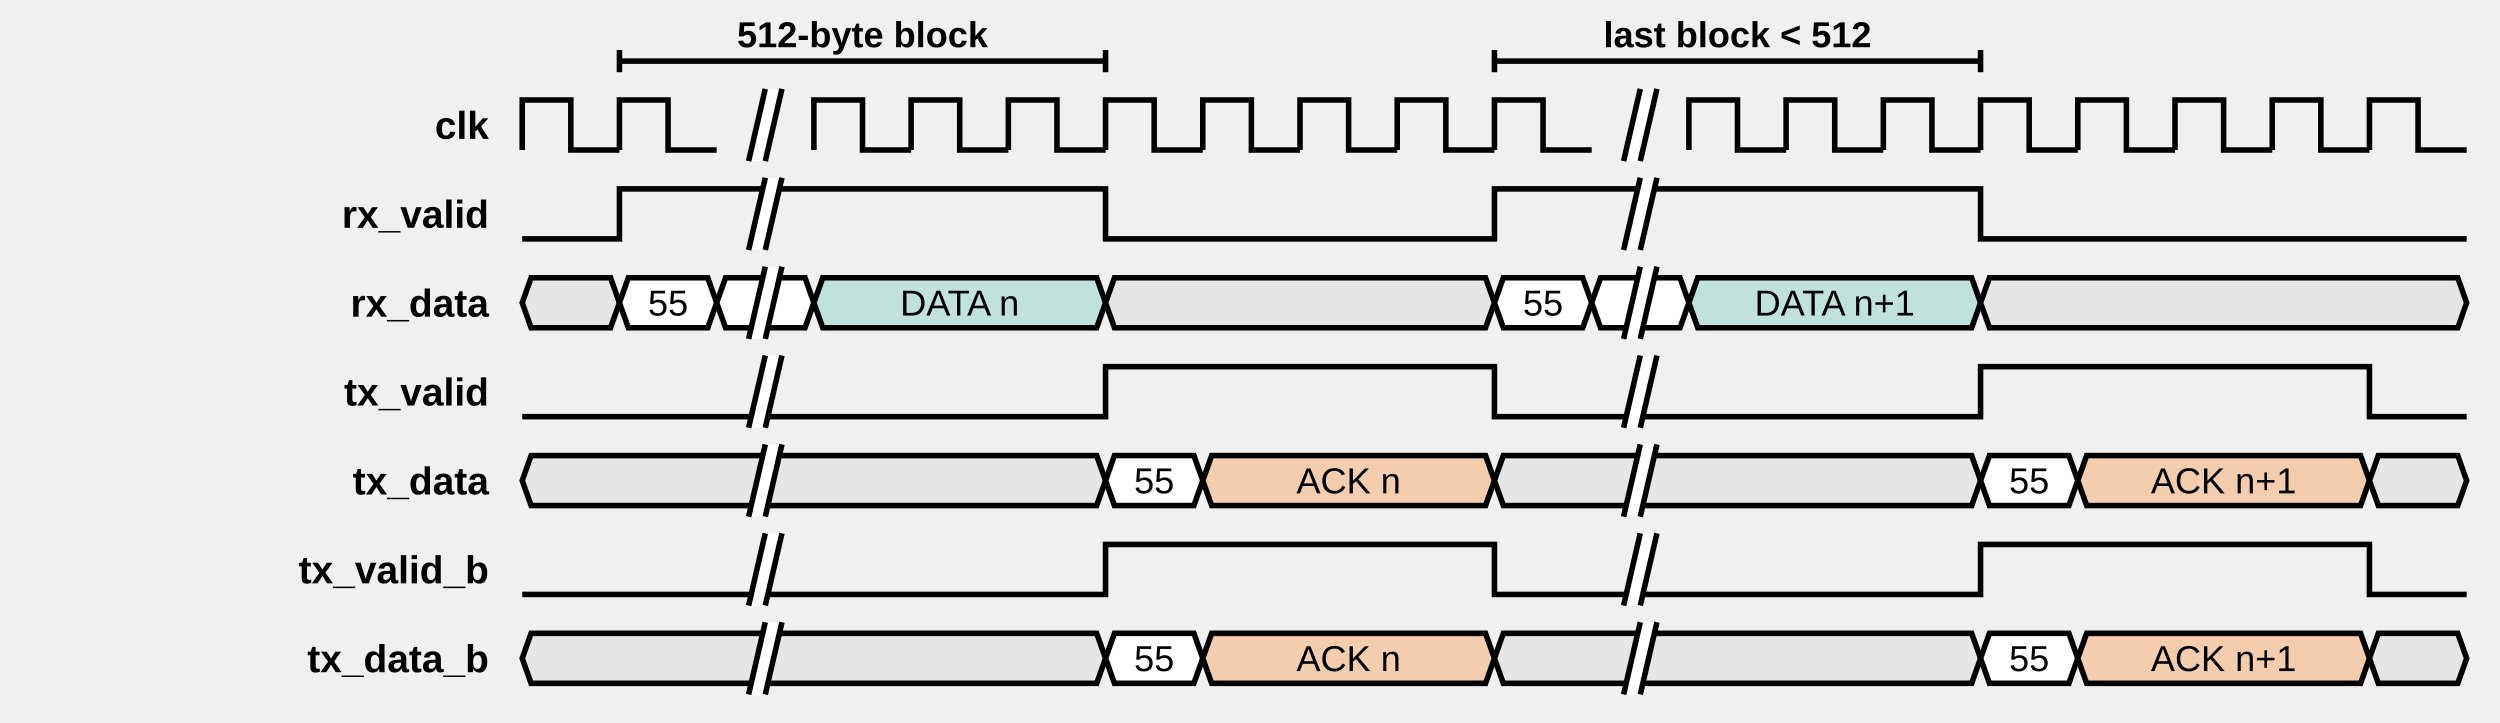
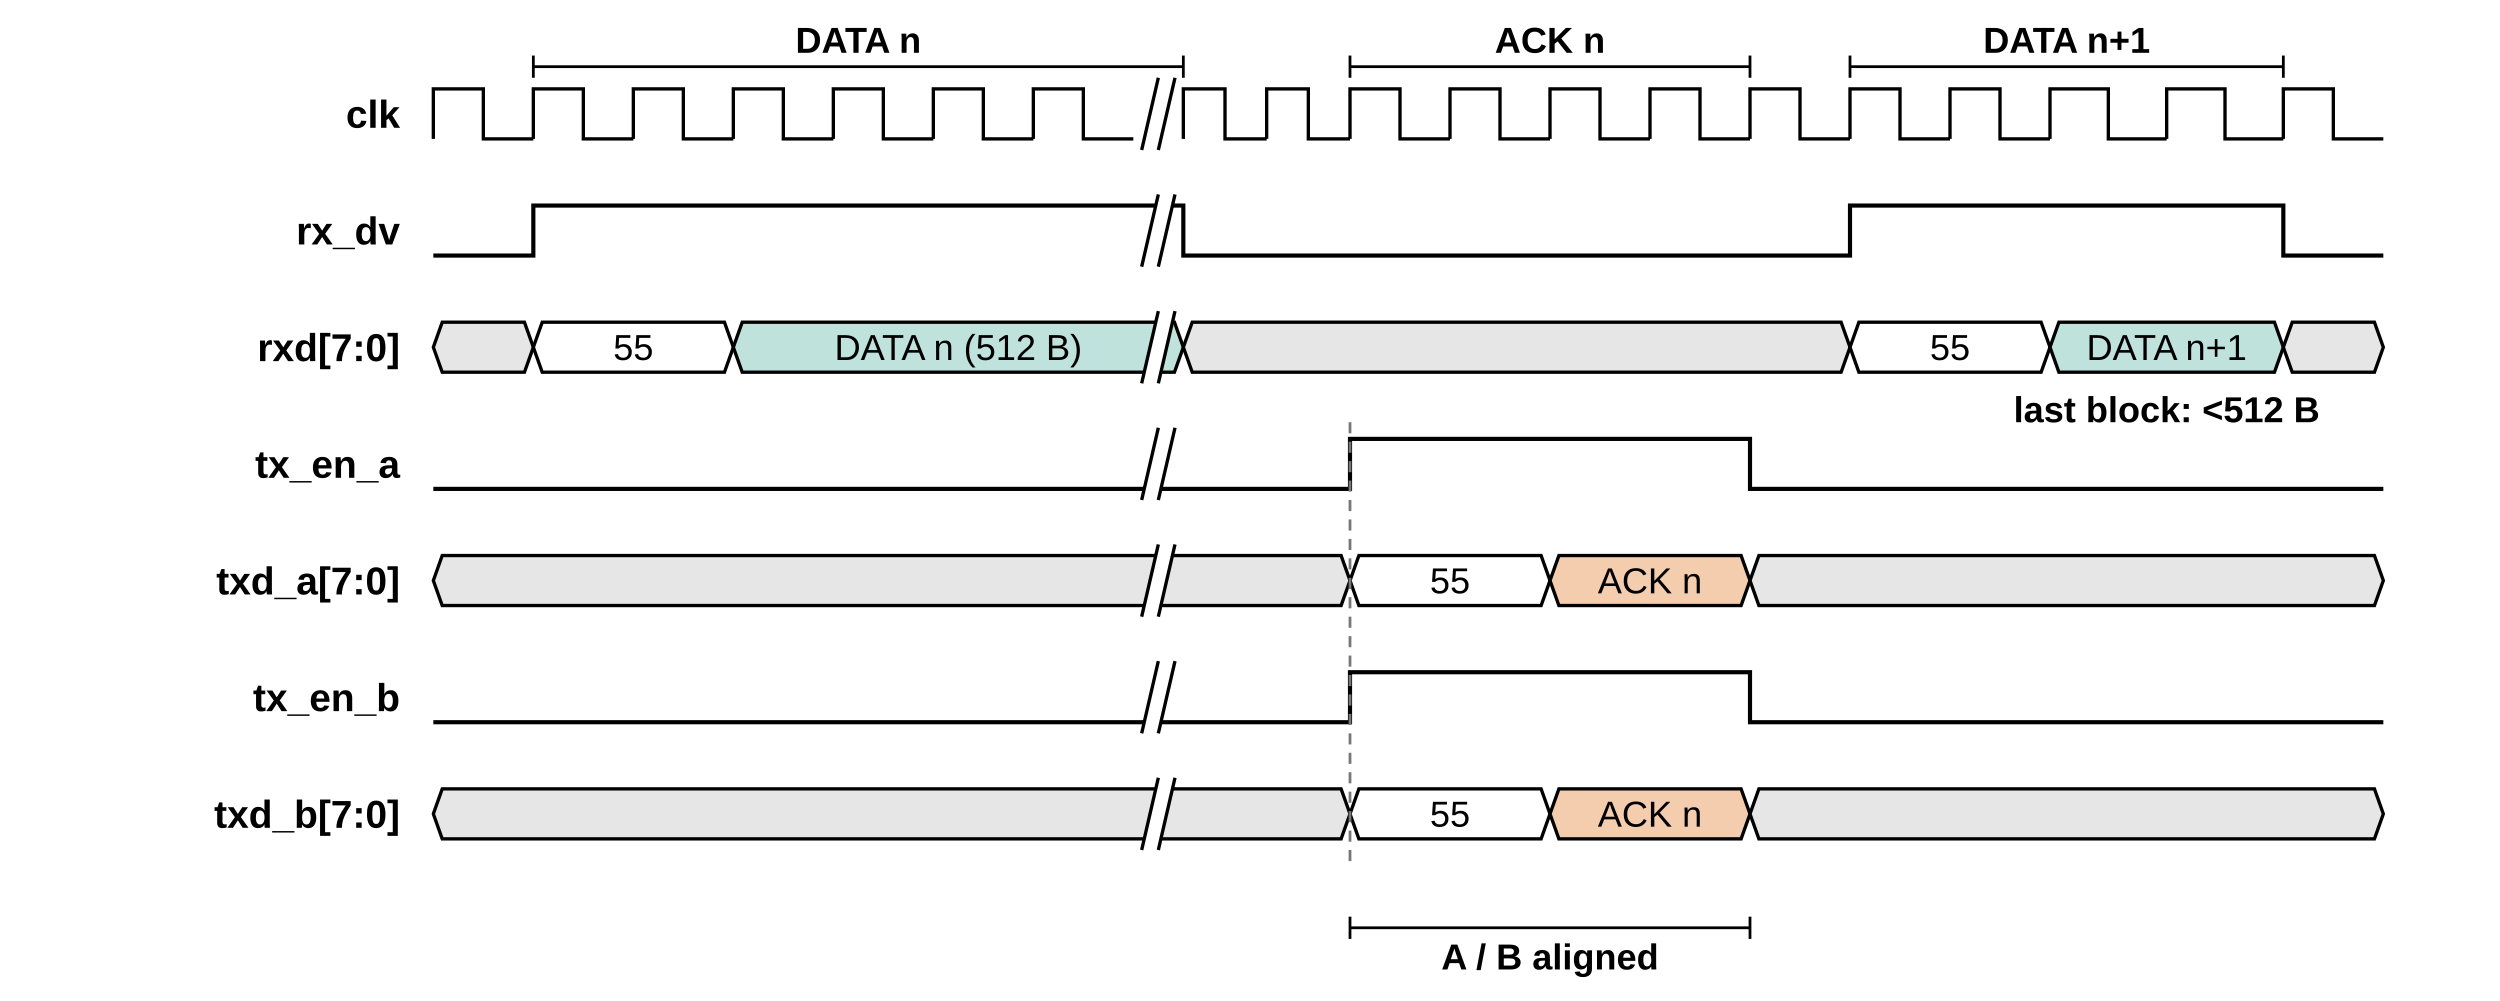
- <svg xmlns="http://www.w3.org/2000/svg" width="450pt" height="130pt" viewBox="0 0 450 130">
+ <svg xmlns="http://www.w3.org/2000/svg" width="450pt" height="180pt" viewBox="0 0 450 180">
  <style>text { font-family: Arial, Helvetica, sans-serif; }</style>
-   <style>path, line, polygon { stroke-width: 1.0; }</style>
-   <text x="88.00" y="25.00" font-size="7.0" text-anchor="end" fill="#000" font-weight="bold">clk</text>
-   <path d="M 94.00 27.00 L 94.00 18.00 L 102.75 18.00 L 102.75 27.00 L 111.50 27.00" fill="none" stroke="#000" stroke-width="0.6" />
-   <path d="M 111.50 27.00 L 111.50 18.00 L 120.25 18.00 L 120.25 27.00 L 129.00 27.00" fill="none" stroke="#000" stroke-width="0.6" />
-   <path d="M 146.50 27.00 L 146.50 18.00 L 155.25 18.00 L 155.25 27.00 L 164.00 27.00" fill="none" stroke="#000" stroke-width="0.6" />
-   <path d="M 164.00 27.00 L 164.00 18.00 L 172.75 18.00 L 172.75 27.00 L 181.50 27.00" fill="none" stroke="#000" stroke-width="0.6" />
-   <path d="M 181.50 27.00 L 181.50 18.00 L 190.25 18.00 L 190.25 27.00 L 199.00 27.00" fill="none" stroke="#000" stroke-width="0.6" />
-   <path d="M 199.00 27.00 L 199.00 18.00 L 207.75 18.00 L 207.75 27.00 L 216.50 27.00" fill="none" stroke="#000" stroke-width="0.6" />
-   <path d="M 216.50 27.00 L 216.50 18.00 L 225.25 18.00 L 225.25 27.00 L 234.00 27.00" fill="none" stroke="#000" stroke-width="0.6" />
-   <path d="M 234.00 27.00 L 234.00 18.00 L 242.75 18.00 L 242.75 27.00 L 251.50 27.00" fill="none" stroke="#000" stroke-width="0.6" />
-   <path d="M 251.50 27.00 L 251.50 18.00 L 260.25 18.00 L 260.25 27.00 L 269.00 27.00" fill="none" stroke="#000" stroke-width="0.6" />
-   <path d="M 269.00 27.00 L 269.00 18.00 L 277.75 18.00 L 277.75 27.00 L 286.50 27.00" fill="none" stroke="#000" stroke-width="0.6" />
-   <path d="M 304.00 27.00 L 304.00 18.00 L 312.75 18.00 L 312.75 27.00 L 321.50 27.00" fill="none" stroke="#000" stroke-width="0.6" />
-   <path d="M 321.50 27.00 L 321.50 18.00 L 330.25 18.00 L 330.25 27.00 L 339.00 27.00" fill="none" stroke="#000" stroke-width="0.6" />
-   <path d="M 339.00 27.00 L 339.00 18.00 L 347.75 18.00 L 347.75 27.00 L 356.50 27.00" fill="none" stroke="#000" stroke-width="0.6" />
-   <path d="M 356.50 27.00 L 356.50 18.00 L 365.25 18.00 L 365.25 27.00 L 374.00 27.00" fill="none" stroke="#000" stroke-width="0.6" />
-   <path d="M 374.00 27.00 L 374.00 18.00 L 382.75 18.00 L 382.75 27.00 L 391.50 27.00" fill="none" stroke="#000" stroke-width="0.6" />
-   <path d="M 391.50 27.00 L 391.50 18.00 L 400.25 18.00 L 400.25 27.00 L 409.00 27.00" fill="none" stroke="#000" stroke-width="0.6" />
-   <path d="M 409.00 27.00 L 409.00 18.00 L 417.75 18.00 L 417.75 27.00 L 426.50 27.00" fill="none" stroke="#000" stroke-width="0.6" />
-   <path d="M 426.50 27.00 L 426.50 18.00 L 435.25 18.00 L 435.25 27.00 L 444.00 27.00" fill="none" stroke="#000" stroke-width="0.6" />
-   <text x="88.00" y="41.00" font-size="7.0" text-anchor="end" fill="#000" font-weight="bold">rx_valid</text>
-   <path d="M 94.00 43.00 L 111.50 43.00 L 111.50 34.00 L 111.50 34.00 L 129.00 34.00 L 129.00 34.00 L 146.50 34.00 L 146.50 34.00 L 164.00 34.00 L 164.00 34.00 L 181.50 34.00 L 181.50 34.00 L 199.00 34.00 L 199.00 43.00 L 199.00 43.00 L 216.50 43.00 L 216.50 43.00 L 234.00 43.00 L 234.00 43.00 L 251.50 43.00 L 251.50 43.00 L 269.00 43.00 L 269.00 34.00 L 269.00 34.00 L 286.50 34.00 L 286.50 34.00 L 304.00 34.00 L 304.00 34.00 L 321.50 34.00 L 321.50 34.00 L 339.00 34.00 L 339.00 34.00 L 356.50 34.00 L 356.50 43.00 L 356.50 43.00 L 374.00 43.00 L 374.00 43.00 L 391.50 43.00 L 391.50 43.00 L 409.00 43.00 L 409.00 43.00 L 426.50 43.00 L 426.50 43.00 L 444.00 43.00" fill="none" stroke="#000" stroke-width="0.75" />
-   <text x="88.00" y="57.00" font-size="7.0" text-anchor="end" fill="#000" font-weight="bold">rx_data</text>
-   <polygon points="94.00,54.50 95.60,50.00 109.90,50.00 111.50,54.50 109.90,59.00 95.60,59.00" fill="#E6E6E6" stroke="#000" stroke-width="0.6" />
-   <polygon points="111.50,54.50 113.10,50.00 127.40,50.00 129.00,54.50 127.40,59.00 113.10,59.00" fill="#FFFFFF" stroke="#000" stroke-width="0.6" />
-   <text x="120.25" y="56.80" font-size="6.5" text-anchor="middle" fill="#000">55</text>
-   <polygon points="129.00,54.50 130.60,50.00 144.90,50.00 146.50,54.50 144.90,59.00 130.60,59.00" fill="#FFFFFF" stroke="#000" stroke-width="0.6" />
-   <polygon points="146.50,54.50 148.10,50.00 197.40,50.00 199.00,54.50 197.40,59.00 148.10,59.00" fill="#BFE3DC" stroke="#000" stroke-width="0.6" />
-   <text x="172.75" y="56.80" font-size="6.5" text-anchor="middle" fill="#000">DATA n</text>
-   <polygon points="199.00,54.50 200.60,50.00 267.40,50.00 269.00,54.50 267.40,59.00 200.60,59.00" fill="#E6E6E6" stroke="#000" stroke-width="0.6" />
-   <polygon points="269.00,54.50 270.60,50.00 284.90,50.00 286.50,54.50 284.90,59.00 270.60,59.00" fill="#FFFFFF" stroke="#000" stroke-width="0.6" />
-   <text x="277.75" y="56.80" font-size="6.5" text-anchor="middle" fill="#000">55</text>
-   <polygon points="286.50,54.50 288.10,50.00 302.40,50.00 304.00,54.50 302.40,59.00 288.10,59.00" fill="#FFFFFF" stroke="#000" stroke-width="0.6" />
-   <polygon points="304.00,54.50 305.60,50.00 354.90,50.00 356.50,54.50 354.90,59.00 305.60,59.00" fill="#BFE3DC" stroke="#000" stroke-width="0.6" />
-   <text x="330.25" y="56.80" font-size="6.5" text-anchor="middle" fill="#000">DATA n+1</text>
-   <polygon points="356.50,54.50 358.10,50.00 442.40,50.00 444.00,54.50 442.40,59.00 358.10,59.00" fill="#E6E6E6" stroke="#000" stroke-width="0.6" />
-   <text x="88.00" y="73.00" font-size="7.0" text-anchor="end" fill="#000" font-weight="bold">tx_valid</text>
-   <path d="M 94.00 75.00 L 111.50 75.00 L 111.50 75.00 L 129.00 75.00 L 129.00 75.00 L 146.50 75.00 L 146.50 75.00 L 164.00 75.00 L 164.00 75.00 L 181.50 75.00 L 181.50 75.00 L 199.00 75.00 L 199.00 66.00 L 199.00 66.00 L 216.50 66.00 L 216.50 66.00 L 234.00 66.00 L 234.00 66.00 L 251.50 66.00 L 251.50 66.00 L 269.00 66.00 L 269.00 75.00 L 269.00 75.00 L 286.50 75.00 L 286.50 75.00 L 304.00 75.00 L 304.00 75.00 L 321.50 75.00 L 321.50 75.00 L 339.00 75.00 L 339.00 75.00 L 356.50 75.00 L 356.50 66.00 L 356.50 66.00 L 374.00 66.00 L 374.00 66.00 L 391.50 66.00 L 391.50 66.00 L 409.00 66.00 L 409.00 66.00 L 426.50 66.00 L 426.50 75.00 L 426.50 75.00 L 444.00 75.00" fill="none" stroke="#000" stroke-width="0.75" />
-   <text x="88.00" y="89.00" font-size="7.0" text-anchor="end" fill="#000" font-weight="bold">tx_data</text>
-   <polygon points="94.00,86.50 95.60,82.00 197.40,82.00 199.00,86.50 197.40,91.00 95.60,91.00" fill="#E6E6E6" stroke="#000" stroke-width="0.6" />
-   <polygon points="199.00,86.50 200.60,82.00 214.90,82.00 216.50,86.50 214.90,91.00 200.60,91.00" fill="#FFFFFF" stroke="#000" stroke-width="0.6" />
-   <text x="207.75" y="88.80" font-size="6.5" text-anchor="middle" fill="#000">55</text>
-   <polygon points="216.50,86.50 218.10,82.00 267.40,82.00 269.00,86.50 267.40,91.00 218.10,91.00" fill="#F4CDAE" stroke="#000" stroke-width="0.6" />
-   <text x="242.75" y="88.80" font-size="6.5" text-anchor="middle" fill="#000">ACK n</text>
-   <polygon points="269.00,86.50 270.60,82.00 354.90,82.00 356.50,86.50 354.90,91.00 270.60,91.00" fill="#E6E6E6" stroke="#000" stroke-width="0.6" />
-   <polygon points="356.50,86.50 358.10,82.00 372.40,82.00 374.00,86.50 372.40,91.00 358.10,91.00" fill="#FFFFFF" stroke="#000" stroke-width="0.6" />
-   <text x="365.25" y="88.80" font-size="6.5" text-anchor="middle" fill="#000">55</text>
-   <polygon points="374.00,86.50 375.60,82.00 424.90,82.00 426.50,86.50 424.90,91.00 375.60,91.00" fill="#F4CDAE" stroke="#000" stroke-width="0.6" />
-   <text x="400.25" y="88.80" font-size="6.5" text-anchor="middle" fill="#000">ACK n+1</text>
-   <polygon points="426.50,86.50 428.10,82.00 442.40,82.00 444.00,86.50 442.40,91.00 428.10,91.00" fill="#E6E6E6" stroke="#000" stroke-width="0.6" />
-   <text x="88.00" y="105.00" font-size="7.0" text-anchor="end" fill="#000" font-weight="bold">tx_valid_b</text>
-   <path d="M 94.00 107.00 L 111.50 107.00 L 111.50 107.00 L 129.00 107.00 L 129.00 107.00 L 146.50 107.00 L 146.50 107.00 L 164.00 107.00 L 164.00 107.00 L 181.50 107.00 L 181.50 107.00 L 199.00 107.00 L 199.00 98.00 L 199.00 98.00 L 216.50 98.00 L 216.50 98.00 L 234.00 98.00 L 234.00 98.00 L 251.50 98.00 L 251.50 98.00 L 269.00 98.00 L 269.00 107.00 L 269.00 107.00 L 286.50 107.00 L 286.50 107.00 L 304.00 107.00 L 304.00 107.00 L 321.50 107.00 L 321.50 107.00 L 339.00 107.00 L 339.00 107.00 L 356.50 107.00 L 356.50 98.00 L 356.50 98.00 L 374.00 98.00 L 374.00 98.00 L 391.50 98.00 L 391.50 98.00 L 409.00 98.00 L 409.00 98.00 L 426.50 98.00 L 426.50 107.00 L 426.50 107.00 L 444.00 107.00" fill="none" stroke="#000" stroke-width="0.75" />
-   <text x="88.00" y="121.00" font-size="7.0" text-anchor="end" fill="#000" font-weight="bold">tx_data_b</text>
-   <polygon points="94.00,118.50 95.60,114.00 197.40,114.00 199.00,118.50 197.40,123.00 95.60,123.00" fill="#E6E6E6" stroke="#000" stroke-width="0.6" />
-   <polygon points="199.00,118.50 200.60,114.00 214.90,114.00 216.50,118.50 214.90,123.00 200.60,123.00" fill="#FFFFFF" stroke="#000" stroke-width="0.6" />
-   <text x="207.75" y="120.80" font-size="6.5" text-anchor="middle" fill="#000">55</text>
-   <polygon points="216.50,118.50 218.10,114.00 267.40,114.00 269.00,118.50 267.40,123.00 218.10,123.00" fill="#F4CDAE" stroke="#000" stroke-width="0.6" />
-   <text x="242.75" y="120.80" font-size="6.5" text-anchor="middle" fill="#000">ACK n</text>
-   <polygon points="269.00,118.50 270.60,114.00 354.90,114.00 356.50,118.50 354.90,123.00 270.60,123.00" fill="#E6E6E6" stroke="#000" stroke-width="0.6" />
-   <polygon points="356.50,118.50 358.10,114.00 372.40,114.00 374.00,118.50 372.40,123.00 358.10,123.00" fill="#FFFFFF" stroke="#000" stroke-width="0.6" />
-   <text x="365.25" y="120.80" font-size="6.5" text-anchor="middle" fill="#000">55</text>
-   <polygon points="374.00,118.50 375.60,114.00 424.90,114.00 426.50,118.50 424.90,123.00 375.60,123.00" fill="#F4CDAE" stroke="#000" stroke-width="0.6" />
-   <text x="400.25" y="120.80" font-size="6.5" text-anchor="middle" fill="#000">ACK n+1</text>
-   <polygon points="426.50,118.50 428.10,114.00 442.40,114.00 444.00,118.50 442.40,123.00 428.10,123.00" fill="#E6E6E6" stroke="#000" stroke-width="0.6" />
-   <polygon points="134.75,29.00 137.75,16.00 140.75,16.00 137.75,29.00" fill="#fff" stroke="none" />
-   <path d="M 134.75 29.00 L 137.75 16.00" fill="none" stroke="#000" stroke-width="0.6" />
-   <path d="M 137.75 29.00 L 140.75 16.00" fill="none" stroke="#000" stroke-width="0.6" />
-   <polygon points="134.75,45.00 137.75,32.00 140.75,32.00 137.75,45.00" fill="#fff" stroke="none" />
-   <path d="M 134.75 45.00 L 137.75 32.00" fill="none" stroke="#000" stroke-width="0.6" />
-   <path d="M 137.75 45.00 L 140.75 32.00" fill="none" stroke="#000" stroke-width="0.6" />
-   <polygon points="134.75,61.00 137.75,48.00 140.75,48.00 137.75,61.00" fill="#fff" stroke="none" />
-   <path d="M 134.75 61.00 L 137.75 48.00" fill="none" stroke="#000" stroke-width="0.6" />
-   <path d="M 137.75 61.00 L 140.75 48.00" fill="none" stroke="#000" stroke-width="0.6" />
-   <polygon points="134.75,77.00 137.75,64.00 140.75,64.00 137.75,77.00" fill="#fff" stroke="none" />
-   <path d="M 134.75 77.00 L 137.75 64.00" fill="none" stroke="#000" stroke-width="0.6" />
-   <path d="M 137.75 77.00 L 140.75 64.00" fill="none" stroke="#000" stroke-width="0.6" />
-   <polygon points="134.75,93.00 137.75,80.00 140.75,80.00 137.75,93.00" fill="#fff" stroke="none" />
-   <path d="M 134.75 93.00 L 137.75 80.00" fill="none" stroke="#000" stroke-width="0.6" />
-   <path d="M 137.75 93.00 L 140.75 80.00" fill="none" stroke="#000" stroke-width="0.6" />
-   <polygon points="134.75,109.00 137.75,96.00 140.75,96.00 137.75,109.00" fill="#fff" stroke="none" />
-   <path d="M 134.75 109.00 L 137.75 96.00" fill="none" stroke="#000" stroke-width="0.6" />
-   <path d="M 137.75 109.00 L 140.75 96.00" fill="none" stroke="#000" stroke-width="0.6" />
-   <polygon points="134.75,125.00 137.75,112.00 140.75,112.00 137.75,125.00" fill="#fff" stroke="none" />
-   <path d="M 134.75 125.00 L 137.75 112.00" fill="none" stroke="#000" stroke-width="0.6" />
-   <path d="M 137.75 125.00 L 140.75 112.00" fill="none" stroke="#000" stroke-width="0.6" />
-   <polygon points="292.25,29.00 295.25,16.00 298.25,16.00 295.25,29.00" fill="#fff" stroke="none" />
-   <path d="M 292.25 29.00 L 295.25 16.00" fill="none" stroke="#000" stroke-width="0.6" />
-   <path d="M 295.25 29.00 L 298.25 16.00" fill="none" stroke="#000" stroke-width="0.6" />
-   <polygon points="292.25,45.00 295.25,32.00 298.25,32.00 295.25,45.00" fill="#fff" stroke="none" />
-   <path d="M 292.25 45.00 L 295.25 32.00" fill="none" stroke="#000" stroke-width="0.6" />
-   <path d="M 295.25 45.00 L 298.25 32.00" fill="none" stroke="#000" stroke-width="0.6" />
-   <polygon points="292.25,61.00 295.25,48.00 298.25,48.00 295.25,61.00" fill="#fff" stroke="none" />
-   <path d="M 292.25 61.00 L 295.25 48.00" fill="none" stroke="#000" stroke-width="0.6" />
-   <path d="M 295.25 61.00 L 298.25 48.00" fill="none" stroke="#000" stroke-width="0.6" />
-   <polygon points="292.25,77.00 295.25,64.00 298.25,64.00 295.25,77.00" fill="#fff" stroke="none" />
-   <path d="M 292.25 77.00 L 295.25 64.00" fill="none" stroke="#000" stroke-width="0.6" />
-   <path d="M 295.25 77.00 L 298.25 64.00" fill="none" stroke="#000" stroke-width="0.6" />
-   <polygon points="292.25,93.00 295.25,80.00 298.25,80.00 295.25,93.00" fill="#fff" stroke="none" />
-   <path d="M 292.25 93.00 L 295.25 80.00" fill="none" stroke="#000" stroke-width="0.6" />
-   <path d="M 295.25 93.00 L 298.25 80.00" fill="none" stroke="#000" stroke-width="0.6" />
-   <polygon points="292.25,109.00 295.25,96.00 298.25,96.00 295.25,109.00" fill="#fff" stroke="none" />
-   <path d="M 292.25 109.00 L 295.25 96.00" fill="none" stroke="#000" stroke-width="0.6" />
-   <path d="M 295.25 109.00 L 298.25 96.00" fill="none" stroke="#000" stroke-width="0.6" />
-   <polygon points="292.25,125.00 295.25,112.00 298.25,112.00 295.25,125.00" fill="#fff" stroke="none" />
-   <path d="M 292.25 125.00 L 295.25 112.00" fill="none" stroke="#000" stroke-width="0.6" />
-   <path d="M 295.25 125.00 L 298.25 112.00" fill="none" stroke="#000" stroke-width="0.6" />
-   <path d="M 111.50 9.00 L 111.50 13.00 M 199.00 9.00 L 199.00 13.00 M 111.50 11.00 L 199.00 11.00" fill="none" stroke="#000" stroke-width="0.5" />
-   <text x="155.25" y="8.50" font-size="6.5" text-anchor="middle" fill="#000" font-weight="bold">512-byte block</text>
-   <path d="M 269.00 9.00 L 269.00 13.00 M 356.50 9.00 L 356.50 13.00 M 269.00 11.00 L 356.50 11.00" fill="none" stroke="#000" stroke-width="0.5" />
-   <text x="312.75" y="8.50" font-size="6.5" text-anchor="middle" fill="#000" font-weight="bold">last block &lt; 512</text>
+   <rect x="0.00" y="0.00" width="450.00" height="205.00" rx="0" fill="#FFFFFF" stroke="none" stroke-width="0" />
+   <text x="72.00" y="23.00" font-size="7.0" text-anchor="end" fill="#000" font-weight="bold">clk</text>
+   <path d="M 78.00 25.00 L 78.00 16.00 L 87.00 16.00 L 87.00 25.00 L 96.00 25.00" fill="none" stroke="#000" stroke-width="0.6" />
+   <path d="M 96.00 25.00 L 96.00 16.00 L 105.00 16.00 L 105.00 25.00 L 114.00 25.00" fill="none" stroke="#000" stroke-width="0.6" />
+   <path d="M 114.00 25.00 L 114.00 16.00 L 123.00 16.00 L 123.00 25.00 L 132.00 25.00" fill="none" stroke="#000" stroke-width="0.6" />
+   <path d="M 132.00 25.00 L 132.00 16.00 L 141.00 16.00 L 141.00 25.00 L 150.00 25.00" fill="none" stroke="#000" stroke-width="0.6" />
+   <path d="M 150.00 25.00 L 150.00 16.00 L 159.00 16.00 L 159.00 25.00 L 168.00 25.00" fill="none" stroke="#000" stroke-width="0.6" />
+   <path d="M 168.00 25.00 L 168.00 16.00 L 177.00 16.00 L 177.00 25.00 L 186.00 25.00" fill="none" stroke="#000" stroke-width="0.6" />
+   <path d="M 186.00 25.00 L 186.00 16.00 L 195.00 16.00 L 195.00 25.00 L 204.00 25.00" fill="none" stroke="#000" stroke-width="0.6" />
+   <path d="M 213.00 25.00 L 213.00 16.00 L 220.50 16.00 L 220.50 25.00 L 228.00 25.00" fill="none" stroke="#000" stroke-width="0.6" />
+   <path d="M 228.00 25.00 L 228.00 16.00 L 235.50 16.00 L 235.50 25.00 L 243.00 25.00" fill="none" stroke="#000" stroke-width="0.6" />
+   <path d="M 243.00 25.00 L 243.00 16.00 L 252.00 16.00 L 252.00 25.00 L 261.00 25.00" fill="none" stroke="#000" stroke-width="0.6" />
+   <path d="M 261.00 25.00 L 261.00 16.00 L 270.00 16.00 L 270.00 25.00 L 279.00 25.00" fill="none" stroke="#000" stroke-width="0.6" />
+   <path d="M 279.00 25.00 L 279.00 16.00 L 288.00 16.00 L 288.00 25.00 L 297.00 25.00" fill="none" stroke="#000" stroke-width="0.6" />
+   <path d="M 297.00 25.00 L 297.00 16.00 L 306.00 16.00 L 306.00 25.00 L 315.00 25.00" fill="none" stroke="#000" stroke-width="0.6" />
+   <path d="M 315.00 25.00 L 315.00 16.00 L 324.00 16.00 L 324.00 25.00 L 333.00 25.00" fill="none" stroke="#000" stroke-width="0.6" />
+   <path d="M 333.00 25.00 L 333.00 16.00 L 342.00 16.00 L 342.00 25.00 L 351.00 25.00" fill="none" stroke="#000" stroke-width="0.6" />
+   <path d="M 351.00 25.00 L 351.00 16.00 L 360.00 16.00 L 360.00 25.00 L 369.00 25.00" fill="none" stroke="#000" stroke-width="0.6" />
+   <path d="M 369.00 25.00 L 369.00 16.00 L 379.50 16.00 L 379.50 25.00 L 390.00 25.00" fill="none" stroke="#000" stroke-width="0.6" />
+   <path d="M 390.00 25.00 L 390.00 16.00 L 400.50 16.00 L 400.50 25.00 L 411.00 25.00" fill="none" stroke="#000" stroke-width="0.6" />
+   <path d="M 411.00 25.00 L 411.00 16.00 L 420.00 16.00 L 420.00 25.00 L 429.00 25.00" fill="none" stroke="#000" stroke-width="0.6" />
+   <text x="72.00" y="44.00" font-size="7.0" text-anchor="end" fill="#000" font-weight="bold">rx_dv</text>
+   <path d="M 78.00 46.00 L 96.00 46.00 L 96.00 37.00 L 96.00 37.00 L 114.00 37.00 L 114.00 37.00 L 132.00 37.00 L 132.00 37.00 L 150.00 37.00 L 150.00 37.00 L 168.00 37.00 L 168.00 37.00 L 186.00 37.00 L 186.00 37.00 L 204.00 37.00 L 204.00 37.00 L 213.00 37.00 L 213.00 46.00 L 213.00 46.00 L 228.00 46.00 L 228.00 46.00 L 243.00 46.00 L 243.00 46.00 L 261.00 46.00 L 261.00 46.00 L 279.00 46.00 L 279.00 46.00 L 297.00 46.00 L 297.00 46.00 L 315.00 46.00 L 315.00 46.00 L 333.00 46.00 L 333.00 37.00 L 333.00 37.00 L 351.00 37.00 L 351.00 37.00 L 369.00 37.00 L 369.00 37.00 L 390.00 37.00 L 390.00 37.00 L 411.00 37.00 L 411.00 46.00 L 411.00 46.00 L 429.00 46.00" fill="none" stroke="#000" stroke-width="0.75" />
+   <text x="72.00" y="65.00" font-size="7.0" text-anchor="end" fill="#000" font-weight="bold">rxd[7:0]</text>
+   <polygon points="78.00,62.50 79.60,58.00 94.40,58.00 96.00,62.50 94.40,67.00 79.60,67.00" fill="#E6E6E6" stroke="#000" stroke-width="0.6" />
+   <polygon points="96.00,62.50 97.60,58.00 130.40,58.00 132.00,62.50 130.40,67.00 97.60,67.00" fill="#FFFFFF" stroke="#000" stroke-width="0.6" />
+   <text x="114.00" y="64.80" font-size="6.5" text-anchor="middle" fill="#000">55</text>
+   <polygon points="132.00,62.50 133.60,58.00 211.40,58.00 213.00,62.50 211.40,67.00 133.60,67.00" fill="#BFE3DC" stroke="#000" stroke-width="0.6" />
+   <text x="172.50" y="64.80" font-size="6.5" text-anchor="middle" fill="#000">DATA n (512 B)</text>
+   <polygon points="213.00,62.50 214.60,58.00 331.40,58.00 333.00,62.50 331.40,67.00 214.60,67.00" fill="#E6E6E6" stroke="#000" stroke-width="0.6" />
+   <polygon points="333.00,62.50 334.60,58.00 367.40,58.00 369.00,62.50 367.40,67.00 334.60,67.00" fill="#FFFFFF" stroke="#000" stroke-width="0.6" />
+   <text x="351.00" y="64.80" font-size="6.5" text-anchor="middle" fill="#000">55</text>
+   <polygon points="369.00,62.50 370.60,58.00 409.40,58.00 411.00,62.50 409.40,67.00 370.60,67.00" fill="#BFE3DC" stroke="#000" stroke-width="0.6" />
+   <text x="390.00" y="64.80" font-size="6.5" text-anchor="middle" fill="#000">DATA n+1</text>
+   <polygon points="411.00,62.50 412.60,58.00 427.40,58.00 429.00,62.50 427.40,67.00 412.60,67.00" fill="#E6E6E6" stroke="#000" stroke-width="0.6" />
+   <text x="72.00" y="86.00" font-size="7.0" text-anchor="end" fill="#000" font-weight="bold">tx_en_a</text>
+   <path d="M 78.00 88.00 L 96.00 88.00 L 96.00 88.00 L 114.00 88.00 L 114.00 88.00 L 132.00 88.00 L 132.00 88.00 L 150.00 88.00 L 150.00 88.00 L 168.00 88.00 L 168.00 88.00 L 186.00 88.00 L 186.00 88.00 L 204.00 88.00 L 204.00 88.00 L 213.00 88.00 L 213.00 88.00 L 228.00 88.00 L 228.00 88.00 L 243.00 88.00 L 243.00 79.00 L 243.00 79.00 L 261.00 79.00 L 261.00 79.00 L 279.00 79.00 L 279.00 79.00 L 297.00 79.00 L 297.00 79.00 L 315.00 79.00 L 315.00 88.00 L 315.00 88.00 L 333.00 88.00 L 333.00 88.00 L 351.00 88.00 L 351.00 88.00 L 369.00 88.00 L 369.00 88.00 L 390.00 88.00 L 390.00 88.00 L 411.00 88.00 L 411.00 88.00 L 429.00 88.00" fill="none" stroke="#000" stroke-width="0.75" />
+   <text x="72.00" y="107.00" font-size="7.0" text-anchor="end" fill="#000" font-weight="bold">txd_a[7:0]</text>
+   <polygon points="78.00,104.50 79.60,100.00 241.40,100.00 243.00,104.50 241.40,109.00 79.60,109.00" fill="#E6E6E6" stroke="#000" stroke-width="0.6" />
+   <polygon points="243.00,104.50 244.60,100.00 277.40,100.00 279.00,104.50 277.40,109.00 244.60,109.00" fill="#FFFFFF" stroke="#000" stroke-width="0.6" />
+   <text x="261.00" y="106.80" font-size="6.5" text-anchor="middle" fill="#000">55</text>
+   <polygon points="279.00,104.50 280.60,100.00 313.40,100.00 315.00,104.50 313.40,109.00 280.60,109.00" fill="#F4CDAE" stroke="#000" stroke-width="0.6" />
+   <text x="297.00" y="106.80" font-size="6.5" text-anchor="middle" fill="#000">ACK n</text>
+   <polygon points="315.00,104.50 316.60,100.00 427.40,100.00 429.00,104.50 427.40,109.00 316.60,109.00" fill="#E6E6E6" stroke="#000" stroke-width="0.6" />
+   <text x="72.00" y="128.00" font-size="7.0" text-anchor="end" fill="#000" font-weight="bold">tx_en_b</text>
+   <path d="M 78.00 130.00 L 96.00 130.00 L 96.00 130.00 L 114.00 130.00 L 114.00 130.00 L 132.00 130.00 L 132.00 130.00 L 150.00 130.00 L 150.00 130.00 L 168.00 130.00 L 168.00 130.00 L 186.00 130.00 L 186.00 130.00 L 204.00 130.00 L 204.00 130.00 L 213.00 130.00 L 213.00 130.00 L 228.00 130.00 L 228.00 130.00 L 243.00 130.00 L 243.00 121.00 L 243.00 121.00 L 261.00 121.00 L 261.00 121.00 L 279.00 121.00 L 279.00 121.00 L 297.00 121.00 L 297.00 121.00 L 315.00 121.00 L 315.00 130.00 L 315.00 130.00 L 333.00 130.00 L 333.00 130.00 L 351.00 130.00 L 351.00 130.00 L 369.00 130.00 L 369.00 130.00 L 390.00 130.00 L 390.00 130.00 L 411.00 130.00 L 411.00 130.00 L 429.00 130.00" fill="none" stroke="#000" stroke-width="0.75" />
+   <text x="72.00" y="149.00" font-size="7.0" text-anchor="end" fill="#000" font-weight="bold">txd_b[7:0]</text>
+   <polygon points="78.00,146.50 79.60,142.00 241.40,142.00 243.00,146.50 241.40,151.00 79.60,151.00" fill="#E6E6E6" stroke="#000" stroke-width="0.6" />
+   <polygon points="243.00,146.50 244.60,142.00 277.40,142.00 279.00,146.50 277.40,151.00 244.60,151.00" fill="#FFFFFF" stroke="#000" stroke-width="0.6" />
+   <text x="261.00" y="148.80" font-size="6.5" text-anchor="middle" fill="#000">55</text>
+   <polygon points="279.00,146.50 280.60,142.00 313.40,142.00 315.00,146.50 313.40,151.00 280.60,151.00" fill="#F4CDAE" stroke="#000" stroke-width="0.6" />
+   <text x="297.00" y="148.80" font-size="6.5" text-anchor="middle" fill="#000">ACK n</text>
+   <polygon points="315.00,146.50 316.60,142.00 427.40,142.00 429.00,146.50 427.40,151.00 316.60,151.00" fill="#E6E6E6" stroke="#000" stroke-width="0.6" />
+   <polygon points="205.50,27.00 208.50,14.00 211.50,14.00 208.50,27.00" fill="#fff" stroke="none" />
+   <path d="M 205.50 27.00 L 208.50 14.00" fill="none" stroke="#000" stroke-width="0.6" />
+   <path d="M 208.50 27.00 L 211.50 14.00" fill="none" stroke="#000" stroke-width="0.6" />
+   <polygon points="205.50,48.00 208.50,35.00 211.50,35.00 208.50,48.00" fill="#fff" stroke="none" />
+   <path d="M 205.50 48.00 L 208.50 35.00" fill="none" stroke="#000" stroke-width="0.6" />
+   <path d="M 208.50 48.00 L 211.50 35.00" fill="none" stroke="#000" stroke-width="0.6" />
+   <polygon points="205.50,69.00 208.50,56.00 211.50,56.00 208.50,69.00" fill="#fff" stroke="none" />
+   <path d="M 205.50 69.00 L 208.50 56.00" fill="none" stroke="#000" stroke-width="0.6" />
+   <path d="M 208.50 69.00 L 211.50 56.00" fill="none" stroke="#000" stroke-width="0.6" />
+   <polygon points="205.50,90.00 208.50,77.00 211.50,77.00 208.50,90.00" fill="#fff" stroke="none" />
+   <path d="M 205.50 90.00 L 208.50 77.00" fill="none" stroke="#000" stroke-width="0.6" />
+   <path d="M 208.50 90.00 L 211.50 77.00" fill="none" stroke="#000" stroke-width="0.6" />
+   <polygon points="205.50,111.00 208.50,98.00 211.50,98.00 208.50,111.00" fill="#fff" stroke="none" />
+   <path d="M 205.50 111.00 L 208.50 98.00" fill="none" stroke="#000" stroke-width="0.6" />
+   <path d="M 208.50 111.00 L 211.50 98.00" fill="none" stroke="#000" stroke-width="0.6" />
+   <polygon points="205.50,132.00 208.50,119.00 211.50,119.00 208.50,132.00" fill="#fff" stroke="none" />
+   <path d="M 205.50 132.00 L 208.50 119.00" fill="none" stroke="#000" stroke-width="0.6" />
+   <path d="M 208.50 132.00 L 211.50 119.00" fill="none" stroke="#000" stroke-width="0.6" />
+   <polygon points="205.50,153.00 208.50,140.00 211.50,140.00 208.50,153.00" fill="#fff" stroke="none" />
+   <path d="M 205.50 153.00 L 208.50 140.00" fill="none" stroke="#000" stroke-width="0.6" />
+   <path d="M 208.50 153.00 L 211.50 140.00" fill="none" stroke="#000" stroke-width="0.6" />
+   <text x="390.00" y="76.00" font-size="6.5" text-anchor="middle" fill="#000" font-weight="bold">last block: &lt;512 B</text>
+   <path d="M 96.00 10.00 L 96.00 14.00 M 213.00 10.00 L 213.00 14.00 M 96.00 12.00 L 213.00 12.00" fill="none" stroke="#000" stroke-width="0.5" />
+   <text x="154.50" y="9.50" font-size="6.5" text-anchor="middle" fill="#000" font-weight="bold">DATA n</text>
+   <path d="M 243.00 10.00 L 243.00 14.00 M 315.00 10.00 L 315.00 14.00 M 243.00 12.00 L 315.00 12.00" fill="none" stroke="#000" stroke-width="0.5" />
+   <text x="279.00" y="9.50" font-size="6.5" text-anchor="middle" fill="#000" font-weight="bold">ACK n</text>
+   <path d="M 333.00 10.00 L 333.00 14.00 M 411.00 10.00 L 411.00 14.00 M 333.00 12.00 L 411.00 12.00" fill="none" stroke="#000" stroke-width="0.5" />
+   <text x="372.00" y="9.50" font-size="6.5" text-anchor="middle" fill="#000" font-weight="bold">DATA n+1</text>
+   <line x1="243.00" y1="76.00" x2="243.00" y2="156.00" stroke="#777" stroke-width="0.5" stroke-dasharray="2 1.5" />
+   <path d="M 243.00 165.00 L 243.00 169.00 M 315.00 165.00 L 315.00 169.00 M 243.00 167.00 L 315.00 167.00" fill="none" stroke="#000" stroke-width="0.5" />
+   <text x="279.00" y="174.50" font-size="6.5" text-anchor="middle" fill="#000" font-weight="bold">A / B aligned</text>
</svg>
